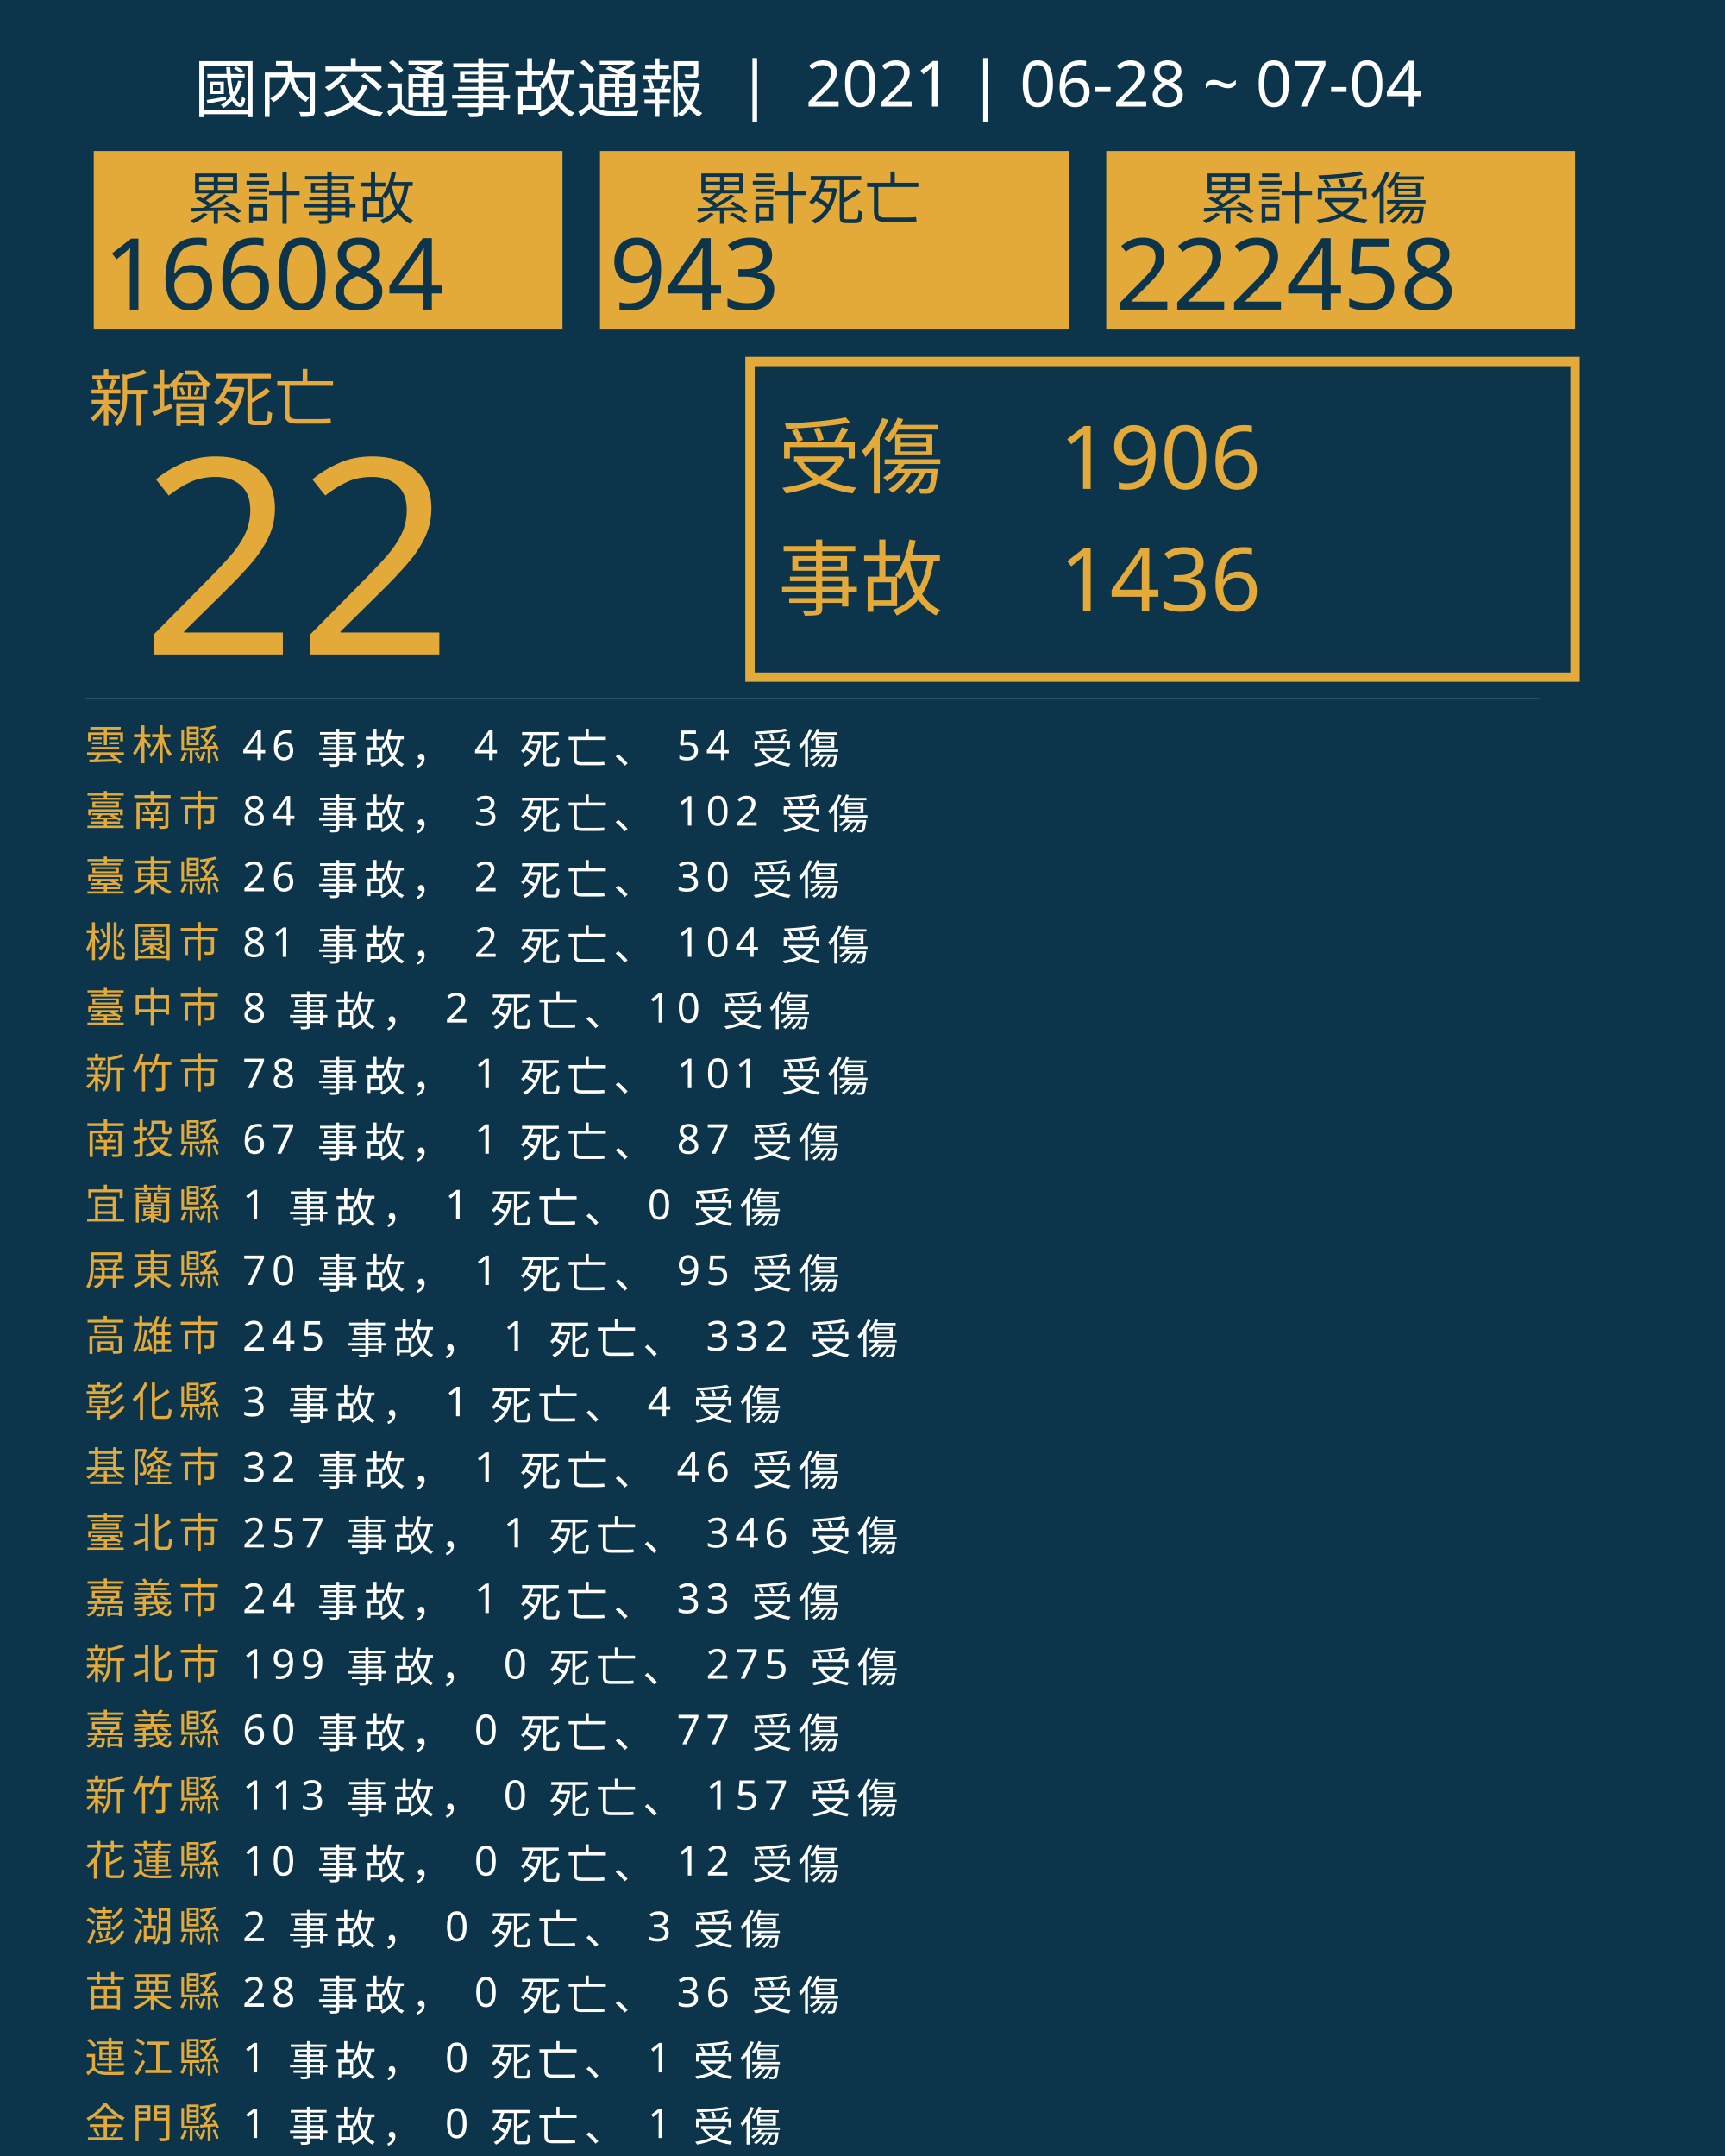
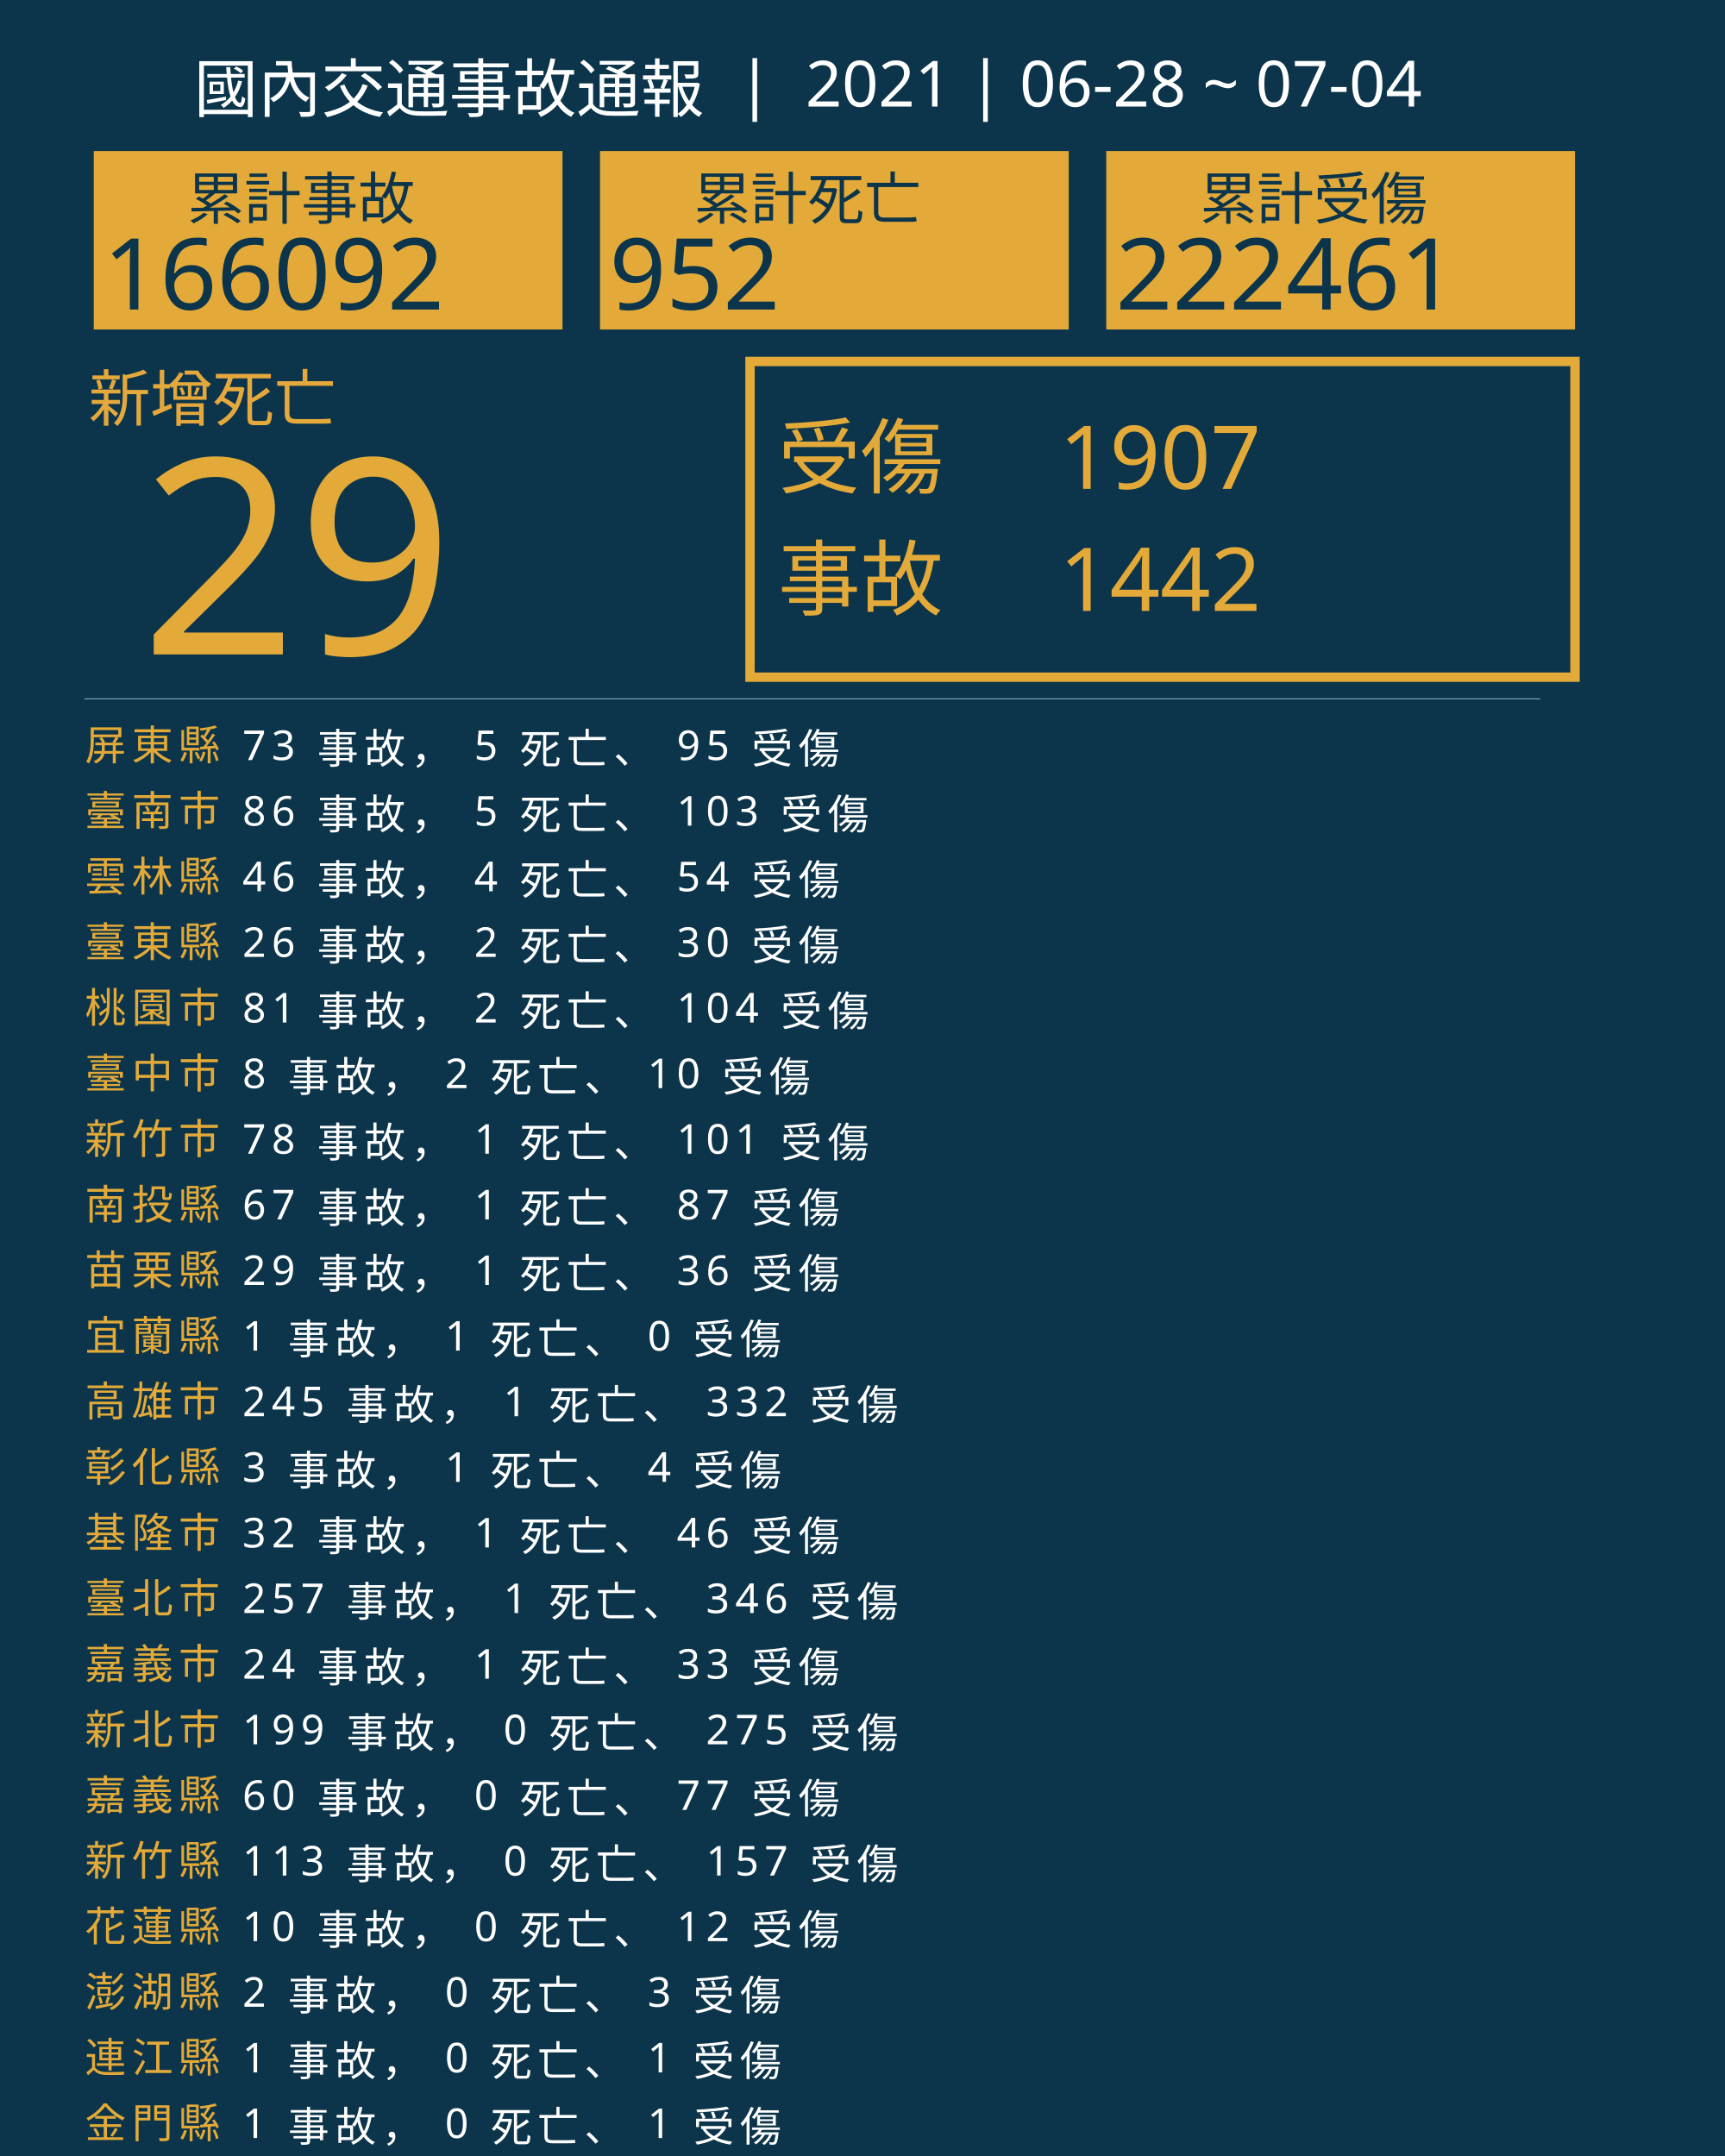
<svg xmlns="http://www.w3.org/2000/svg" version="1.1" id="圖層_1" x="0px" y="0px" viewBox="0 0 1840 2300" style="enable-background:new 0 0 1840 2300;" xml:space="preserve">
  <style type="text/css">
	.st0{fill:#0C354B;}
	.st1{fill:#E5A83D;}
	.st2{font-family:'NotoSansCJKtc-Bold-B5pc-H';}
	.st3{font-size:66px;}
	.st4{fill:#E3AA39;}
	.st5{font-family:'Arial-BoldMT';}
	.st6{font-size:291.776px;}
	.st7{fill:none;stroke:#E3AA39;stroke-miterlimit:10;stroke-width:10;}
	.st8{font-family:'NotoSansCJKtc-Light-B5pc-H';}
	.st9{font-size:88px;}
	.st10{font-family:'NotoSansCJKtc-Medium-B5pc-H';}
	.st11{font-size:94px;}
	.st12{fill:none;stroke:#8AAFC1;stroke-miterlimit:10;}
	.st13{font-size:60.649px;}
	.st14{font-size:106px;}
	.st15{fill:none;}
	.st16{font-size:44px;}
	.st17{letter-spacing:6;}
	.st18{fill:#FFFFFF;}
	.st19{letter-spacing:1;}
	.st20{font-size:68px;}
</style>
  <rect class="st0" width="1840" height="2300" />
  <text transform="matrix(1 0 0 1 94.5001 449.017)" class="st1 st2 st3">新增死亡</text>
  <g>
-     <text transform="matrix(1 0 0 1 150 698.1412)" class="st4 st5 st6">22</text>
+     <text transform="matrix(1 0 0 1 150 698.1412)" class="st4 st5 st6">29</text>
  </g>
  <g>
    <rect x="800" y="385.6" class="st7" width="880" height="336.8" />
    <g>
      <text transform="matrix(1 0 0 1 830 519.593)" class="st4 st8 st9">受傷</text>
-       <text transform="matrix(1 0 0 1 1130 521.5084)" class="st4 st10 st11">1906</text>
-       <text transform="matrix(1 0 0 1 1130 651.7274)" class="st4 st10 st11">1436</text>
+       <text transform="matrix(1 0 0 1 1130 521.5084)" class="st4 st10 st11">1907</text>
+       <text transform="matrix(1 0 0 1 1130 651.7274)" class="st4 st10 st11">1442</text>
      <text transform="matrix(1 0 0 1 830 649.4965)" class="st4 st8 st9">事故</text>
    </g>
  </g>
  <line class="st12" x1="90" y1="745.5" x2="1643" y2="745.5" />
  <g>
    <g>
      <rect x="100" y="161.1" class="st4" width="500" height="190.4" />
      <g>
        <text transform="matrix(1 0 0 1 200 233.9079)" class="st0 st10 st13">累計事故</text>
        <g>
-           <text transform="matrix(1 0 0 1 110 330.2121)" class="st0 st5 st14">166084</text>
+           <text transform="matrix(1 0 0 1 110 330.2121)" class="st0 st5 st14">166092</text>
        </g>
      </g>
    </g>
    <g>
      <rect x="640" y="161.1" class="st4" width="500" height="190.4" />
      <g>
        <text transform="matrix(1 0 0 1 740 233.908)" class="st0 st10 st13">累計死亡</text>
        <g>
-           <text transform="matrix(1 0 0 1 650 330.2122)" class="st0 st5 st14">943</text>
+           <text transform="matrix(1 0 0 1 650 330.2122)" class="st0 st5 st14">952</text>
        </g>
      </g>
    </g>
    <g>
      <rect x="1180" y="161.1" class="st4" width="500" height="190.4" />
      <g>
        <text transform="matrix(1 0 0 1 1280 233.908)" class="st0 st10 st13">累計受傷</text>
        <g>
-           <text transform="matrix(1 0 0 1 1190 330.2122)" class="st0 st5 st14">222458</text>
+           <text transform="matrix(1 0 0 1 1190 330.2122)" class="st0 st5 st14">222461</text>
        </g>
      </g>
    </g>
  </g>
  <rect x="90.6" y="772.1" class="st15" width="1141.8" height="314.8" />
  <text transform="matrix(1 0 0 1 90.5591 810.7965)">
-     <tspan x="0" y="0" class="st4 st10 st16 st17">雲林縣</tspan>
-     <tspan x="150.6" y="0" class="st18 st10 st16 st17"> 46 事故， 4 死亡、 54 受傷</tspan>
+     <tspan x="0" y="0" class="st4 st10 st16 st17">屏東縣</tspan>
+     <tspan x="150.6" y="0" class="st18 st10 st16 st17"> 73 事故， 5 死亡、 95 受傷</tspan>
    <tspan x="0" y="70" class="st4 st10 st16 st17">臺南市</tspan>
-     <tspan x="150.6" y="70" class="st18 st10 st16 st17"> 84 事故， 3 死亡、 102 受傷</tspan>
-     <tspan x="0" y="140" class="st4 st10 st16 st17">臺東縣</tspan>
-     <tspan x="150.6" y="140" class="st18 st10 st16 st17"> 26 事故， 2 死亡、 30 受傷</tspan>
-     <tspan x="0" y="210" class="st4 st10 st16 st17">桃園市</tspan>
-     <tspan x="150.6" y="210" class="st18 st10 st16 st17"> 81 事故， 2 死亡、 104 受傷</tspan>
-     <tspan x="0" y="280" class="st4 st10 st16 st17">臺中市</tspan>
-     <tspan x="150.6" y="280" class="st18 st10 st16 st17"> 8 事故， 2 死亡、 10 受傷</tspan>
-     <tspan x="0" y="350" class="st4 st10 st16 st17">新竹市</tspan>
-     <tspan x="150.6" y="350" class="st18 st10 st16 st17"> 78 事故， 1 死亡、 101 受傷</tspan>
-     <tspan x="0" y="420" class="st4 st10 st16 st17">南投縣</tspan>
-     <tspan x="150.6" y="420" class="st18 st10 st16 st17"> 67 事故， 1 死亡、 87 受傷</tspan>
-     <tspan x="0" y="490" class="st4 st10 st16 st17">宜蘭縣</tspan>
-     <tspan x="150.6" y="490" class="st18 st10 st16 st17"> 1 事故， 1 死亡、 0 受傷</tspan>
-     <tspan x="0" y="560" class="st4 st10 st16 st17">屏東縣</tspan>
-     <tspan x="150.6" y="560" class="st18 st10 st16 st17"> 70 事故， 1 死亡、 95 受傷</tspan>
-     <tspan x="0" y="630" class="st4 st10 st16 st17">高雄市</tspan>
-     <tspan x="150.6" y="630" class="st18 st10 st16 st17"> 245 事故， 1 死亡、 332 受傷</tspan>
-     <tspan x="0" y="700" class="st4 st10 st16 st17">彰化縣</tspan>
-     <tspan x="150.6" y="700" class="st18 st10 st16 st17"> 3 事故， 1 死亡、 4 受傷</tspan>
-     <tspan x="0" y="770" class="st4 st10 st16 st17">基隆市</tspan>
-     <tspan x="150.6" y="770" class="st18 st10 st16 st17"> 32 事故， 1 死亡、 46 受傷</tspan>
-     <tspan x="0" y="840" class="st4 st10 st16 st17">臺北市</tspan>
-     <tspan x="150.6" y="840" class="st18 st10 st16 st17"> 257 事故， 1 死亡、 346 受傷</tspan>
-     <tspan x="0" y="910" class="st4 st10 st16 st17">嘉義市</tspan>
-     <tspan x="150.6" y="910" class="st18 st10 st16 st17"> 24 事故， 1 死亡、 33 受傷</tspan>
-     <tspan x="0" y="980" class="st4 st10 st16 st17">新北市</tspan>
-     <tspan x="150.6" y="980" class="st18 st10 st16 st17"> 199 事故， 0 死亡、 275 受傷</tspan>
-     <tspan x="0" y="1050" class="st4 st10 st16 st17">嘉義縣</tspan>
-     <tspan x="150.6" y="1050" class="st18 st10 st16 st17"> 60 事故， 0 死亡、 77 受傷</tspan>
-     <tspan x="0" y="1120" class="st4 st10 st16 st17">新竹縣</tspan>
-     <tspan x="150.6" y="1120" class="st18 st10 st16 st17"> 113 事故， 0 死亡、 157 受傷</tspan>
-     <tspan x="0" y="1190" class="st4 st10 st16 st17">花蓮縣</tspan>
-     <tspan x="150.6" y="1190" class="st18 st10 st16 st17"> 10 事故， 0 死亡、 12 受傷</tspan>
-     <tspan x="0" y="1260" class="st4 st10 st16 st17">澎湖縣</tspan>
-     <tspan x="150.6" y="1260" class="st18 st10 st16 st17"> 2 事故， 0 死亡、 3 受傷</tspan>
-     <tspan x="0" y="1330" class="st4 st10 st16 st17">苗栗縣</tspan>
-     <tspan x="150.6" y="1330" class="st18 st10 st16 st17"> 28 事故， 0 死亡、 36 受傷</tspan>
+     <tspan x="150.6" y="70" class="st18 st10 st16 st17"> 86 事故， 5 死亡、 103 受傷</tspan>
+     <tspan x="0" y="140" class="st4 st10 st16 st17">雲林縣</tspan>
+     <tspan x="150.6" y="140" class="st18 st10 st16 st17"> 46 事故， 4 死亡、 54 受傷</tspan>
+     <tspan x="0" y="210" class="st4 st10 st16 st17">臺東縣</tspan>
+     <tspan x="150.6" y="210" class="st18 st10 st16 st17"> 26 事故， 2 死亡、 30 受傷</tspan>
+     <tspan x="0" y="280" class="st4 st10 st16 st17">桃園市</tspan>
+     <tspan x="150.6" y="280" class="st18 st10 st16 st17"> 81 事故， 2 死亡、 104 受傷</tspan>
+     <tspan x="0" y="350" class="st4 st10 st16 st17">臺中市</tspan>
+     <tspan x="150.6" y="350" class="st18 st10 st16 st17"> 8 事故， 2 死亡、 10 受傷</tspan>
+     <tspan x="0" y="420" class="st4 st10 st16 st17">新竹市</tspan>
+     <tspan x="150.6" y="420" class="st18 st10 st16 st17"> 78 事故， 1 死亡、 101 受傷</tspan>
+     <tspan x="0" y="490" class="st4 st10 st16 st17">南投縣</tspan>
+     <tspan x="150.6" y="490" class="st18 st10 st16 st17"> 67 事故， 1 死亡、 87 受傷</tspan>
+     <tspan x="0" y="560" class="st4 st10 st16 st17">苗栗縣</tspan>
+     <tspan x="150.6" y="560" class="st18 st10 st16 st17"> 29 事故， 1 死亡、 36 受傷</tspan>
+     <tspan x="0" y="630" class="st4 st10 st16 st17">宜蘭縣</tspan>
+     <tspan x="150.6" y="630" class="st18 st10 st16 st17"> 1 事故， 1 死亡、 0 受傷</tspan>
+     <tspan x="0" y="700" class="st4 st10 st16 st17">高雄市</tspan>
+     <tspan x="150.6" y="700" class="st18 st10 st16 st17"> 245 事故， 1 死亡、 332 受傷</tspan>
+     <tspan x="0" y="770" class="st4 st10 st16 st17">彰化縣</tspan>
+     <tspan x="150.6" y="770" class="st18 st10 st16 st17"> 3 事故， 1 死亡、 4 受傷</tspan>
+     <tspan x="0" y="840" class="st4 st10 st16 st17">基隆市</tspan>
+     <tspan x="150.6" y="840" class="st18 st10 st16 st17"> 32 事故， 1 死亡、 46 受傷</tspan>
+     <tspan x="0" y="910" class="st4 st10 st16 st17">臺北市</tspan>
+     <tspan x="150.6" y="910" class="st18 st10 st16 st17"> 257 事故， 1 死亡、 346 受傷</tspan>
+     <tspan x="0" y="980" class="st4 st10 st16 st17">嘉義市</tspan>
+     <tspan x="150.6" y="980" class="st18 st10 st16 st17"> 24 事故， 1 死亡、 33 受傷</tspan>
+     <tspan x="0" y="1050" class="st4 st10 st16 st17">新北市</tspan>
+     <tspan x="150.6" y="1050" class="st18 st10 st16 st17"> 199 事故， 0 死亡、 275 受傷</tspan>
+     <tspan x="0" y="1120" class="st4 st10 st16 st17">嘉義縣</tspan>
+     <tspan x="150.6" y="1120" class="st18 st10 st16 st17"> 60 事故， 0 死亡、 77 受傷</tspan>
+     <tspan x="0" y="1190" class="st4 st10 st16 st17">新竹縣</tspan>
+     <tspan x="150.6" y="1190" class="st18 st10 st16 st17"> 113 事故， 0 死亡、 157 受傷</tspan>
+     <tspan x="0" y="1260" class="st4 st10 st16 st17">花蓮縣</tspan>
+     <tspan x="150.6" y="1260" class="st18 st10 st16 st17"> 10 事故， 0 死亡、 12 受傷</tspan>
+     <tspan x="0" y="1330" class="st4 st10 st16 st17">澎湖縣</tspan>
+     <tspan x="150.6" y="1330" class="st18 st10 st16 st17"> 2 事故， 0 死亡、 3 受傷</tspan>
    <tspan x="0" y="1400" class="st4 st10 st16 st17">連江縣</tspan>
    <tspan x="150.6" y="1400" class="st18 st10 st16 st17"> 1 事故， 0 死亡、 1 受傷</tspan>
    <tspan x="0" y="1470" class="st4 st10 st16 st17">金門縣</tspan>
    <tspan x="150.6" y="1470" class="st18 st10 st16 st17"> 1 事故， 0 死亡、 1 受傷</tspan>
  </text>
  <text transform="matrix(1 0 0 1 207 119.2712)" class="st18 st8 st20">國內交通事故通報  |  2021 | 06-28 ~ 07-04</text>
</svg>
